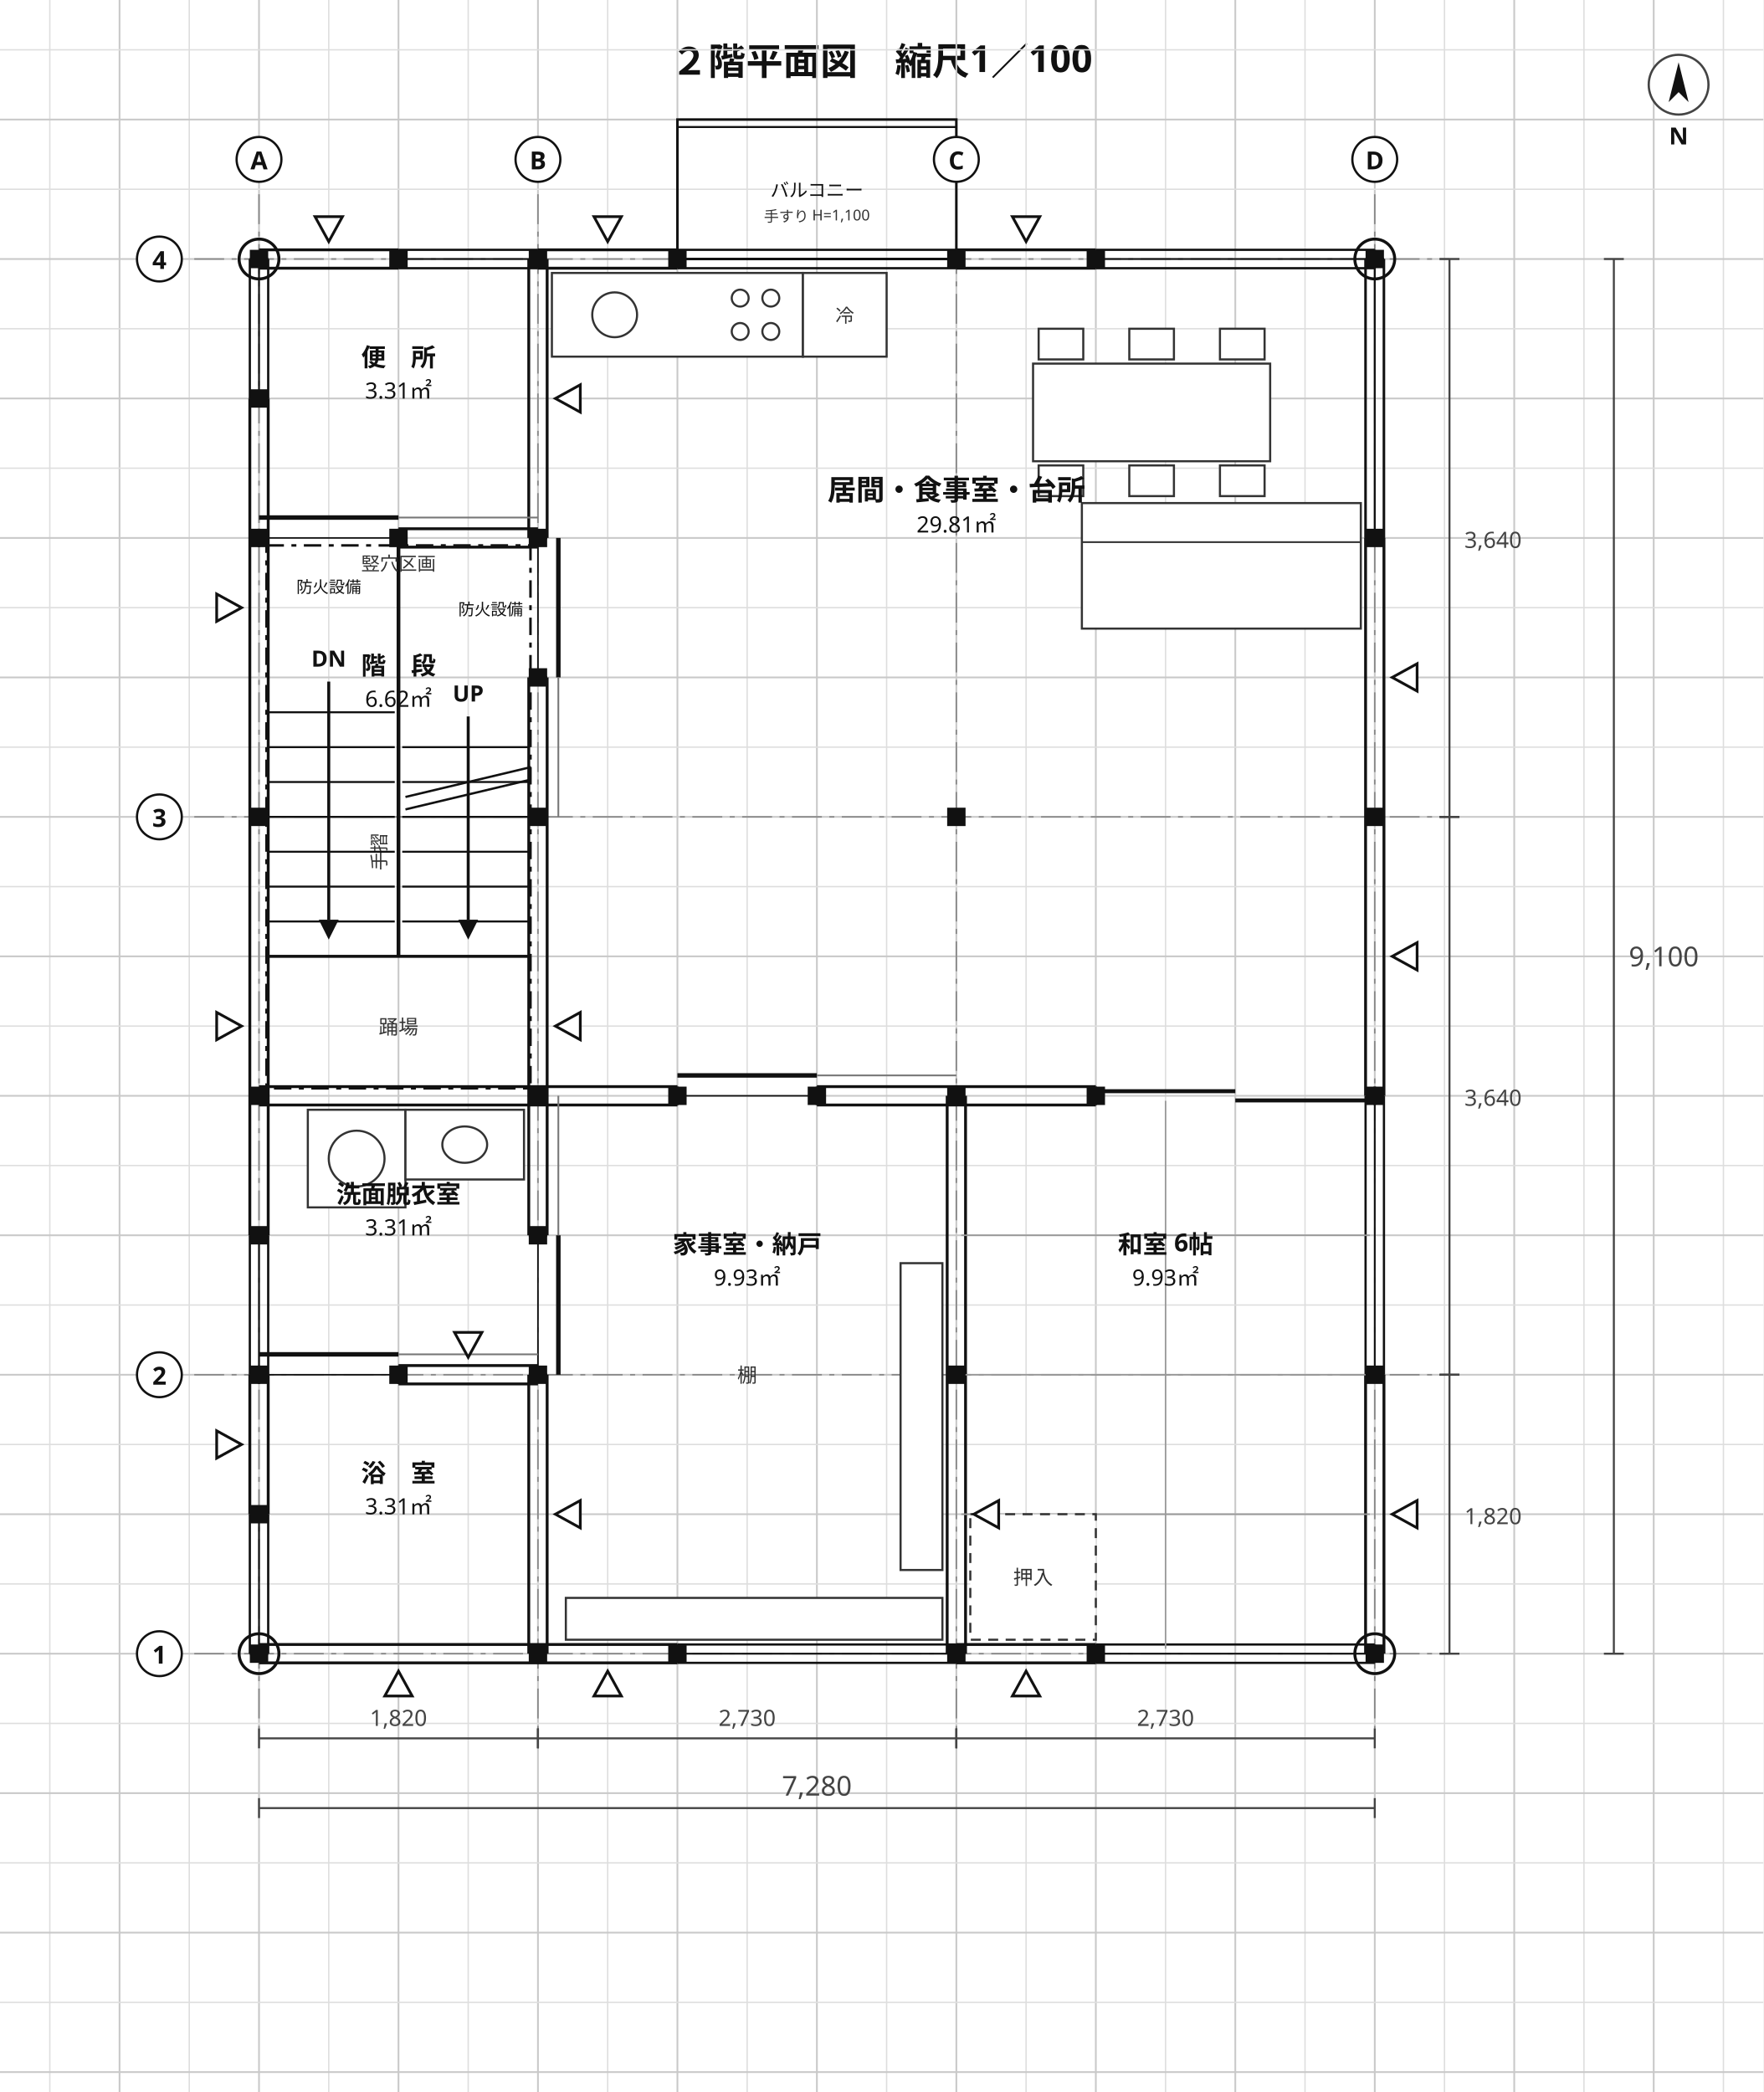
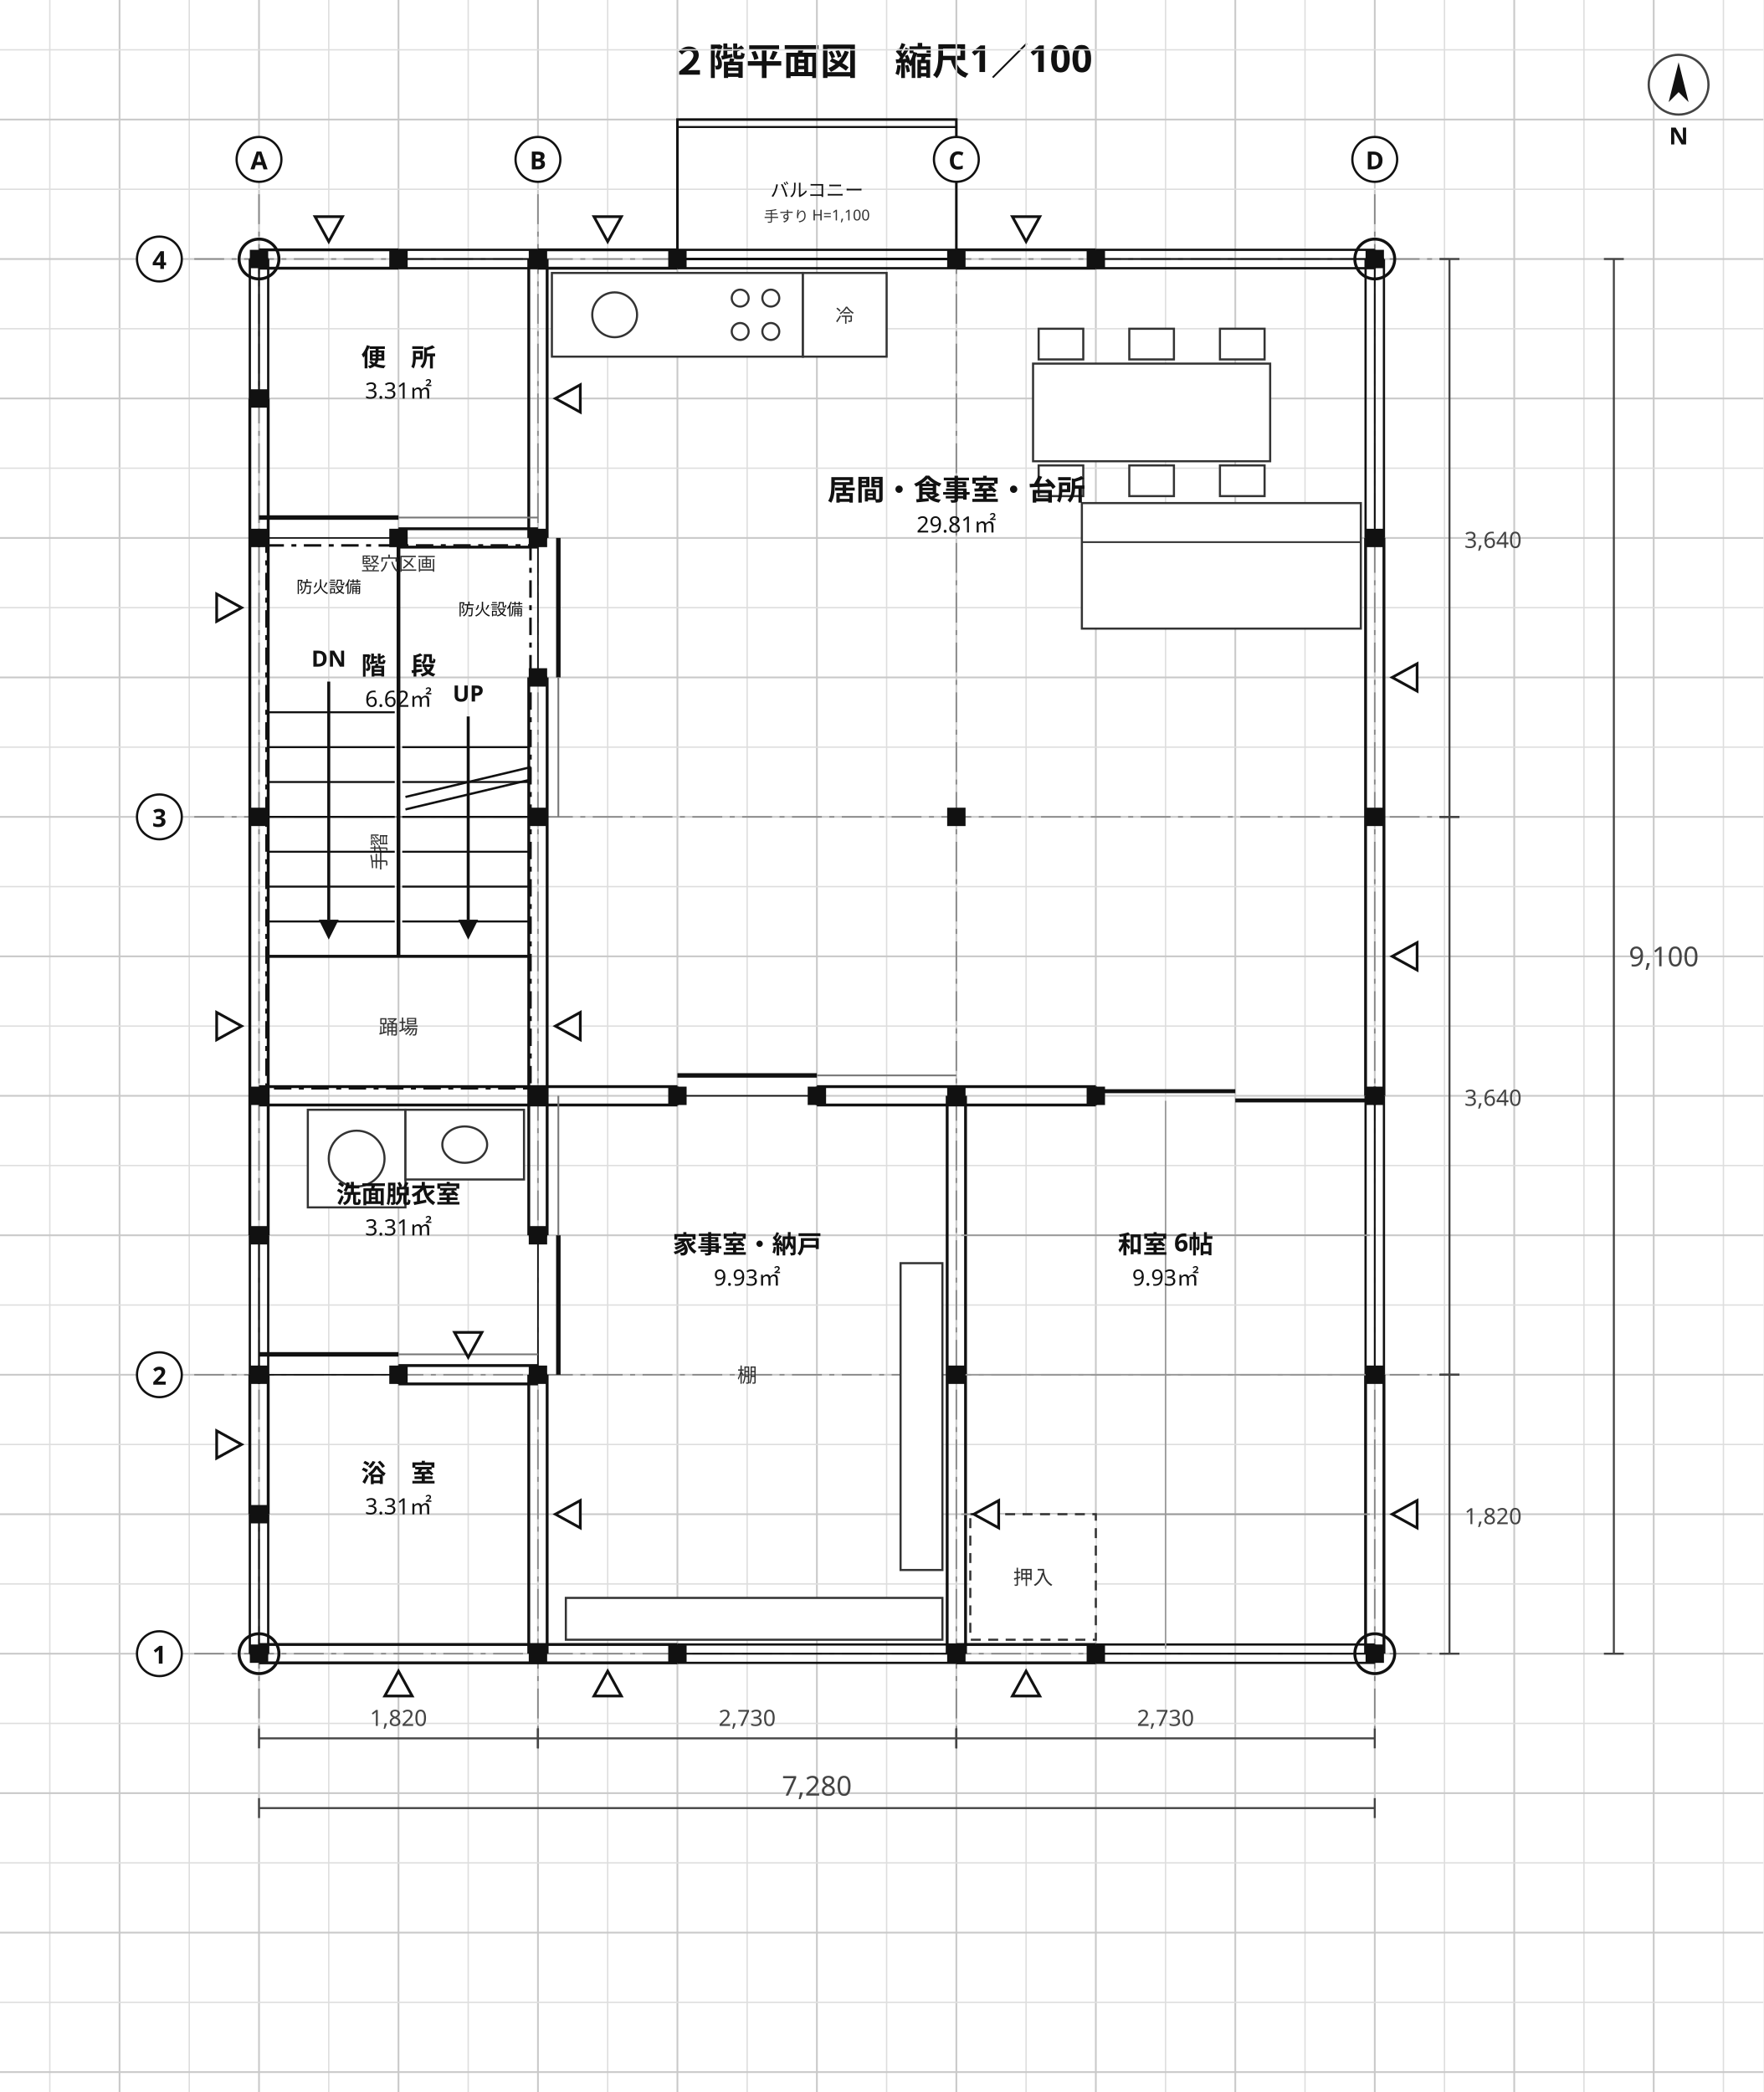
<svg xmlns="http://www.w3.org/2000/svg" viewBox="0 0 708 840" width="708" height="840" font-family="'Hiragino Sans','Hiragino Kaku Gothic ProN','Noto Sans JP','Yu Gothic',Meiryo,'IPAGothic',sans-serif">
  <rect width="708" height="840" fill="#ffffff" />
  <text x="354" y="30" font-size="15" text-anchor="middle" fill="#111" font-weight="700" font-family="'Hiragino Sans','Hiragino Kaku Gothic ProN','Noto Sans JP','Yu Gothic',Meiryo,'IPAGothic',sans-serif">２階平面図　縮尺1／100</text>
  <line x1="20" y1="0" x2="20" y2="840" stroke="#dedede" stroke-width="0.55" />
  <line x1="48" y1="0" x2="48" y2="840" stroke="#c9c9c9" stroke-width="0.7" />
  <line x1="76" y1="0" x2="76" y2="840" stroke="#dedede" stroke-width="0.55" />
  <line x1="104" y1="0" x2="104" y2="840" stroke="#c9c9c9" stroke-width="0.7" />
  <line x1="132" y1="0" x2="132" y2="840" stroke="#dedede" stroke-width="0.55" />
  <line x1="160" y1="0" x2="160" y2="840" stroke="#c9c9c9" stroke-width="0.7" />
  <line x1="188" y1="0" x2="188" y2="840" stroke="#dedede" stroke-width="0.55" />
  <line x1="216" y1="0" x2="216" y2="840" stroke="#c9c9c9" stroke-width="0.7" />
  <line x1="244" y1="0" x2="244" y2="840" stroke="#dedede" stroke-width="0.55" />
  <line x1="272" y1="0" x2="272" y2="840" stroke="#c9c9c9" stroke-width="0.7" />
  <line x1="300" y1="0" x2="300" y2="840" stroke="#dedede" stroke-width="0.55" />
  <line x1="328" y1="0" x2="328" y2="840" stroke="#c9c9c9" stroke-width="0.7" />
  <line x1="356" y1="0" x2="356" y2="840" stroke="#dedede" stroke-width="0.55" />
  <line x1="384" y1="0" x2="384" y2="840" stroke="#c9c9c9" stroke-width="0.7" />
  <line x1="412" y1="0" x2="412" y2="840" stroke="#dedede" stroke-width="0.55" />
  <line x1="440" y1="0" x2="440" y2="840" stroke="#c9c9c9" stroke-width="0.7" />
  <line x1="468" y1="0" x2="468" y2="840" stroke="#dedede" stroke-width="0.55" />
  <line x1="496" y1="0" x2="496" y2="840" stroke="#c9c9c9" stroke-width="0.7" />
  <line x1="524" y1="0" x2="524" y2="840" stroke="#dedede" stroke-width="0.55" />
  <line x1="552" y1="0" x2="552" y2="840" stroke="#c9c9c9" stroke-width="0.7" />
  <line x1="580" y1="0" x2="580" y2="840" stroke="#dedede" stroke-width="0.55" />
  <line x1="608" y1="0" x2="608" y2="840" stroke="#c9c9c9" stroke-width="0.7" />
  <line x1="636" y1="0" x2="636" y2="840" stroke="#dedede" stroke-width="0.55" />
  <line x1="664" y1="0" x2="664" y2="840" stroke="#c9c9c9" stroke-width="0.7" />
  <line x1="692" y1="0" x2="692" y2="840" stroke="#dedede" stroke-width="0.55" />
  <line x1="0" y1="20" x2="708" y2="20" stroke="#dedede" stroke-width="0.55" />
  <line x1="0" y1="48" x2="708" y2="48" stroke="#c9c9c9" stroke-width="0.7" />
  <line x1="0" y1="76" x2="708" y2="76" stroke="#dedede" stroke-width="0.55" />
  <line x1="0" y1="104" x2="708" y2="104" stroke="#c9c9c9" stroke-width="0.7" />
  <line x1="0" y1="132" x2="708" y2="132" stroke="#dedede" stroke-width="0.55" />
  <line x1="0" y1="160" x2="708" y2="160" stroke="#c9c9c9" stroke-width="0.7" />
  <line x1="0" y1="188" x2="708" y2="188" stroke="#dedede" stroke-width="0.55" />
  <line x1="0" y1="216" x2="708" y2="216" stroke="#c9c9c9" stroke-width="0.7" />
  <line x1="0" y1="244" x2="708" y2="244" stroke="#dedede" stroke-width="0.55" />
  <line x1="0" y1="272" x2="708" y2="272" stroke="#c9c9c9" stroke-width="0.7" />
  <line x1="0" y1="300" x2="708" y2="300" stroke="#dedede" stroke-width="0.55" />
  <line x1="0" y1="328" x2="708" y2="328" stroke="#c9c9c9" stroke-width="0.7" />
  <line x1="0" y1="356" x2="708" y2="356" stroke="#dedede" stroke-width="0.55" />
  <line x1="0" y1="384" x2="708" y2="384" stroke="#c9c9c9" stroke-width="0.7" />
  <line x1="0" y1="412" x2="708" y2="412" stroke="#dedede" stroke-width="0.55" />
  <line x1="0" y1="440" x2="708" y2="440" stroke="#c9c9c9" stroke-width="0.7" />
  <line x1="0" y1="468" x2="708" y2="468" stroke="#dedede" stroke-width="0.55" />
  <line x1="0" y1="496" x2="708" y2="496" stroke="#c9c9c9" stroke-width="0.7" />
  <line x1="0" y1="524" x2="708" y2="524" stroke="#dedede" stroke-width="0.55" />
  <line x1="0" y1="552" x2="708" y2="552" stroke="#c9c9c9" stroke-width="0.7" />
  <line x1="0" y1="580" x2="708" y2="580" stroke="#dedede" stroke-width="0.55" />
  <line x1="0" y1="608" x2="708" y2="608" stroke="#c9c9c9" stroke-width="0.7" />
  <line x1="0" y1="636" x2="708" y2="636" stroke="#dedede" stroke-width="0.55" />
  <line x1="0" y1="664" x2="708" y2="664" stroke="#c9c9c9" stroke-width="0.7" />
  <line x1="0" y1="692" x2="708" y2="692" stroke="#dedede" stroke-width="0.55" />
  <line x1="0" y1="720" x2="708" y2="720" stroke="#c9c9c9" stroke-width="0.7" />
  <line x1="0" y1="748" x2="708" y2="748" stroke="#dedede" stroke-width="0.55" />
  <line x1="0" y1="776" x2="708" y2="776" stroke="#c9c9c9" stroke-width="0.7" />
  <line x1="0" y1="804" x2="708" y2="804" stroke="#dedede" stroke-width="0.55" />
  <line x1="0" y1="832" x2="708" y2="832" stroke="#c9c9c9" stroke-width="0.7" />
  <line x1="104" y1="78" x2="104" y2="694" stroke="#888" stroke-width="0.6" stroke-dasharray="12 3 2 3" />
  <line x1="216" y1="78" x2="216" y2="694" stroke="#888" stroke-width="0.6" stroke-dasharray="12 3 2 3" />
  <line x1="384" y1="78" x2="384" y2="694" stroke="#888" stroke-width="0.6" stroke-dasharray="12 3 2 3" />
  <line x1="552" y1="78" x2="552" y2="694" stroke="#888" stroke-width="0.6" stroke-dasharray="12 3 2 3" />
  <line x1="78" y1="664" x2="582" y2="664" stroke="#888" stroke-width="0.6" stroke-dasharray="12 3 2 3" />
  <line x1="78" y1="552" x2="582" y2="552" stroke="#888" stroke-width="0.6" stroke-dasharray="12 3 2 3" />
  <line x1="78" y1="328" x2="582" y2="328" stroke="#888" stroke-width="0.6" stroke-dasharray="12 3 2 3" />
  <line x1="78" y1="104" x2="582" y2="104" stroke="#888" stroke-width="0.6" stroke-dasharray="12 3 2 3" />
  <line x1="100.31" y1="608" x2="100.31" y2="552" stroke="#111" stroke-width="1.15" />
  <line x1="107.69" y1="608" x2="107.69" y2="552" stroke="#111" stroke-width="1.15" />
  <line x1="100.31" y1="496" x2="100.31" y2="160" stroke="#111" stroke-width="1.15" />
  <line x1="107.69" y1="496" x2="107.69" y2="160" stroke="#111" stroke-width="1.15" />
  <line x1="212.31" y1="664" x2="212.31" y2="552" stroke="#111" stroke-width="1.15" />
  <line x1="219.69" y1="664" x2="219.69" y2="552" stroke="#111" stroke-width="1.15" />
  <line x1="212.31" y1="496" x2="212.31" y2="272" stroke="#111" stroke-width="1.15" />
  <line x1="219.69" y1="496" x2="219.69" y2="272" stroke="#111" stroke-width="1.15" />
  <line x1="212.31" y1="216" x2="212.31" y2="104" stroke="#111" stroke-width="1.15" />
  <line x1="219.69" y1="216" x2="219.69" y2="104" stroke="#111" stroke-width="1.15" />
  <line x1="160" y1="212.31" x2="216" y2="212.31" stroke="#111" stroke-width="1.15" />
  <line x1="160" y1="219.69" x2="216" y2="219.69" stroke="#111" stroke-width="1.15" />
  <line x1="104" y1="100.31" x2="160" y2="100.31" stroke="#111" stroke-width="1.15" />
  <line x1="104" y1="107.69" x2="160" y2="107.69" stroke="#111" stroke-width="1.15" />
  <line x1="216" y1="100.31" x2="272" y2="100.31" stroke="#111" stroke-width="1.15" />
  <line x1="216" y1="107.69" x2="272" y2="107.69" stroke="#111" stroke-width="1.15" />
  <line x1="384" y1="100.31" x2="440" y2="100.31" stroke="#111" stroke-width="1.15" />
  <line x1="384" y1="107.69" x2="440" y2="107.69" stroke="#111" stroke-width="1.15" />
  <line x1="104" y1="436.31" x2="272" y2="436.31" stroke="#111" stroke-width="1.15" />
  <line x1="104" y1="443.69" x2="272" y2="443.69" stroke="#111" stroke-width="1.15" />
  <line x1="328" y1="436.31" x2="440" y2="436.31" stroke="#111" stroke-width="1.15" />
  <line x1="328" y1="443.69" x2="440" y2="443.69" stroke="#111" stroke-width="1.15" />
  <line x1="160" y1="548.31" x2="216" y2="548.31" stroke="#111" stroke-width="1.15" />
  <line x1="160" y1="555.69" x2="216" y2="555.69" stroke="#111" stroke-width="1.15" />
  <line x1="104" y1="660.31" x2="272" y2="660.31" stroke="#111" stroke-width="1.15" />
  <line x1="104" y1="667.69" x2="272" y2="667.69" stroke="#111" stroke-width="1.15" />
  <line x1="384" y1="660.31" x2="440" y2="660.31" stroke="#111" stroke-width="1.15" />
  <line x1="384" y1="667.69" x2="440" y2="667.69" stroke="#111" stroke-width="1.15" />
  <line x1="548.31" y1="664" x2="548.31" y2="552" stroke="#111" stroke-width="1.15" />
  <line x1="555.69" y1="664" x2="555.69" y2="552" stroke="#111" stroke-width="1.15" />
  <line x1="548.31" y1="440" x2="548.31" y2="216" stroke="#111" stroke-width="1.15" />
  <line x1="555.69" y1="440" x2="555.69" y2="216" stroke="#111" stroke-width="1.15" />
  <line x1="380.31" y1="664" x2="380.31" y2="440" stroke="#111" stroke-width="1.15" />
  <line x1="387.69" y1="664" x2="387.69" y2="440" stroke="#111" stroke-width="1.15" />
  <line x1="272" y1="100.31" x2="384" y2="100.31" stroke="#111" stroke-width="0.9" />
  <line x1="272" y1="107.69" x2="384" y2="107.69" stroke="#111" stroke-width="0.9" />
  <line x1="272" y1="104" x2="384" y2="104" stroke="#111" stroke-width="0.7" />
  <line x1="272" y1="100.31" x2="272" y2="107.69" stroke="#111" stroke-width="1.0" />
  <line x1="384" y1="100.31" x2="384" y2="107.69" stroke="#111" stroke-width="1.0" />
  <line x1="440" y1="100.31" x2="552" y2="100.31" stroke="#111" stroke-width="0.9" />
  <line x1="440" y1="107.69" x2="552" y2="107.69" stroke="#111" stroke-width="0.9" />
  <line x1="440" y1="104" x2="552" y2="104" stroke="#111" stroke-width="0.7" />
  <line x1="440" y1="100.31" x2="440" y2="107.69" stroke="#111" stroke-width="1.0" />
  <line x1="552" y1="100.31" x2="552" y2="107.69" stroke="#111" stroke-width="1.0" />
  <line x1="160" y1="100.31" x2="216" y2="100.31" stroke="#111" stroke-width="0.9" />
  <line x1="160" y1="107.69" x2="216" y2="107.69" stroke="#111" stroke-width="0.9" />
  <line x1="160" y1="104" x2="216" y2="104" stroke="#111" stroke-width="0.7" />
  <line x1="160" y1="100.31" x2="160" y2="107.69" stroke="#111" stroke-width="1.0" />
  <line x1="216" y1="100.31" x2="216" y2="107.69" stroke="#111" stroke-width="1.0" />
-   <line x1="548.31" y1="216" x2="548.31" y2="104" stroke="#111" stroke-width="0.9" />
-   <line x1="555.69" y1="216" x2="555.69" y2="104" stroke="#111" stroke-width="0.9" />
-   <line x1="552" y1="216" x2="552" y2="104" stroke="#111" stroke-width="0.7" />
-   <line x1="548.31" y1="216" x2="555.69" y2="216" stroke="#111" stroke-width="1.0" />
-   <line x1="548.31" y1="104" x2="555.69" y2="104" stroke="#111" stroke-width="1.0" />
  <line x1="548.31" y1="216" x2="548.31" y2="104" stroke="#111" stroke-width="0.9" />
  <line x1="555.69" y1="216" x2="555.69" y2="104" stroke="#111" stroke-width="0.9" />
  <line x1="552" y1="216" x2="552" y2="104" stroke="#111" stroke-width="0.7" />
  <line x1="548.31" y1="216" x2="555.69" y2="216" stroke="#111" stroke-width="1.0" />
  <line x1="548.31" y1="104" x2="555.69" y2="104" stroke="#111" stroke-width="1.0" />
  <line x1="548.31" y1="552" x2="548.31" y2="440" stroke="#111" stroke-width="0.9" />
  <line x1="555.69" y1="552" x2="555.69" y2="440" stroke="#111" stroke-width="0.9" />
  <line x1="552" y1="552" x2="552" y2="440" stroke="#111" stroke-width="0.7" />
  <line x1="548.31" y1="552" x2="555.69" y2="552" stroke="#111" stroke-width="1.0" />
  <line x1="548.31" y1="440" x2="555.69" y2="440" stroke="#111" stroke-width="1.0" />
  <line x1="272" y1="660.31" x2="384" y2="660.31" stroke="#111" stroke-width="0.9" />
  <line x1="272" y1="667.69" x2="384" y2="667.69" stroke="#111" stroke-width="0.9" />
  <line x1="272" y1="664" x2="384" y2="664" stroke="#111" stroke-width="0.7" />
  <line x1="272" y1="660.31" x2="272" y2="667.69" stroke="#111" stroke-width="1.0" />
  <line x1="384" y1="660.31" x2="384" y2="667.69" stroke="#111" stroke-width="1.0" />
  <line x1="440" y1="660.31" x2="552" y2="660.31" stroke="#111" stroke-width="0.9" />
  <line x1="440" y1="667.69" x2="552" y2="667.69" stroke="#111" stroke-width="0.9" />
  <line x1="440" y1="664" x2="552" y2="664" stroke="#111" stroke-width="0.7" />
  <line x1="440" y1="660.31" x2="440" y2="667.69" stroke="#111" stroke-width="1.0" />
  <line x1="552" y1="660.31" x2="552" y2="667.69" stroke="#111" stroke-width="1.0" />
  <line x1="100.31" y1="160" x2="100.31" y2="104" stroke="#111" stroke-width="0.9" />
  <line x1="107.69" y1="160" x2="107.69" y2="104" stroke="#111" stroke-width="0.9" />
  <line x1="104" y1="160" x2="104" y2="104" stroke="#111" stroke-width="0.7" />
  <line x1="100.31" y1="160" x2="107.69" y2="160" stroke="#111" stroke-width="1.0" />
  <line x1="100.31" y1="104" x2="107.69" y2="104" stroke="#111" stroke-width="1.0" />
  <line x1="100.31" y1="552" x2="100.31" y2="496" stroke="#111" stroke-width="0.9" />
  <line x1="107.69" y1="552" x2="107.69" y2="496" stroke="#111" stroke-width="0.9" />
  <line x1="104" y1="552" x2="104" y2="496" stroke="#111" stroke-width="0.7" />
  <line x1="100.31" y1="552" x2="107.69" y2="552" stroke="#111" stroke-width="1.0" />
  <line x1="100.31" y1="496" x2="107.69" y2="496" stroke="#111" stroke-width="1.0" />
  <line x1="100.31" y1="664" x2="100.31" y2="608" stroke="#111" stroke-width="0.9" />
  <line x1="107.69" y1="664" x2="107.69" y2="608" stroke="#111" stroke-width="0.9" />
  <line x1="104" y1="664" x2="104" y2="608" stroke="#111" stroke-width="0.7" />
  <line x1="100.31" y1="664" x2="107.69" y2="664" stroke="#111" stroke-width="1.0" />
  <line x1="100.31" y1="608" x2="107.69" y2="608" stroke="#111" stroke-width="1.0" />
  <line x1="104" y1="212.31" x2="104" y2="219.69" stroke="#111" stroke-width="1.0" />
  <line x1="160" y1="212.31" x2="160" y2="219.69" stroke="#111" stroke-width="1.0" />
  <line x1="104" y1="216" x2="160" y2="216" stroke="#111" stroke-width="0.6" />
  <line x1="104" y1="207.81" x2="160" y2="207.81" stroke="#111" stroke-width="1.8" />
  <line x1="160" y1="207.81" x2="216" y2="207.81" stroke="#777" stroke-width="0.7" />
  <text x="132" y="238" font-size="6.5" text-anchor="middle" fill="#111" font-weight="400" font-family="'Hiragino Sans','Hiragino Kaku Gothic ProN','Noto Sans JP','Yu Gothic',Meiryo,'IPAGothic',sans-serif">防火設備</text>
  <line x1="212.31" y1="272" x2="219.69" y2="272" stroke="#111" stroke-width="1.0" />
  <line x1="212.31" y1="216" x2="219.69" y2="216" stroke="#111" stroke-width="1.0" />
  <line x1="216" y1="272" x2="216" y2="216" stroke="#111" stroke-width="0.6" />
  <line x1="224.19" y1="272" x2="224.19" y2="216" stroke="#111" stroke-width="1.8" />
  <line x1="224.19" y1="328" x2="224.19" y2="272" stroke="#777" stroke-width="0.7" />
  <text x="210" y="247" font-size="6.5" text-anchor="end" fill="#111" font-weight="400" font-family="'Hiragino Sans','Hiragino Kaku Gothic ProN','Noto Sans JP','Yu Gothic',Meiryo,'IPAGothic',sans-serif">防火設備</text>
  <line x1="212.31" y1="552" x2="219.69" y2="552" stroke="#111" stroke-width="1.0" />
  <line x1="212.31" y1="496" x2="219.69" y2="496" stroke="#111" stroke-width="1.0" />
  <line x1="216" y1="552" x2="216" y2="496" stroke="#111" stroke-width="0.6" />
  <line x1="224.19" y1="552" x2="224.19" y2="496" stroke="#111" stroke-width="1.8" />
  <line x1="224.19" y1="496" x2="224.19" y2="440" stroke="#777" stroke-width="0.7" />
  <line x1="272" y1="436.31" x2="272" y2="443.69" stroke="#111" stroke-width="1.0" />
  <line x1="328" y1="436.31" x2="328" y2="443.69" stroke="#111" stroke-width="1.0" />
  <line x1="272" y1="440" x2="328" y2="440" stroke="#111" stroke-width="0.6" />
  <line x1="272" y1="431.81" x2="328" y2="431.81" stroke="#111" stroke-width="1.8" />
  <line x1="328" y1="431.81" x2="384" y2="431.81" stroke="#777" stroke-width="0.7" />
  <line x1="440" y1="438.15" x2="496" y2="438.15" stroke="#111" stroke-width="1.6" />
  <line x1="496" y1="441.85" x2="552" y2="441.85" stroke="#111" stroke-width="1.6" />
  <line x1="440" y1="436.31" x2="440" y2="443.69" stroke="#111" stroke-width="1.0" />
  <line x1="552" y1="436.31" x2="552" y2="443.69" stroke="#111" stroke-width="1.0" />
  <line x1="104" y1="548.31" x2="104" y2="555.69" stroke="#111" stroke-width="1.0" />
  <line x1="160" y1="548.31" x2="160" y2="555.69" stroke="#111" stroke-width="1.0" />
  <line x1="104" y1="552" x2="160" y2="552" stroke="#111" stroke-width="0.6" />
  <line x1="104" y1="543.81" x2="160" y2="543.81" stroke="#111" stroke-width="1.8" />
  <line x1="160" y1="543.81" x2="216" y2="543.81" stroke="#777" stroke-width="0.7" />
  <rect x="272" y="48" width="112" height="56" fill="none" stroke="#111" stroke-width="1.0" />
  <line x1="272" y1="51" x2="384" y2="51" stroke="#111" stroke-width="0.8" />
  <text x="328" y="79" font-size="7.5" text-anchor="middle" fill="#111" font-weight="400" font-family="'Hiragino Sans','Hiragino Kaku Gothic ProN','Noto Sans JP','Yu Gothic',Meiryo,'IPAGothic',sans-serif">バルコニー</text>
  <text x="328" y="89" font-size="6" text-anchor="middle" fill="#333" font-weight="400" font-family="'Hiragino Sans','Hiragino Kaku Gothic ProN','Noto Sans JP','Yu Gothic',Meiryo,'IPAGothic',sans-serif">手すり H=1,100</text>
  <rect x="123.6" y="445.6" width="39.2" height="39.2" fill="#fff" stroke="#333" stroke-width="0.85" />
  <ellipse cx="143.2" cy="465.2" rx="11.2" ry="11.2" fill="#fff" stroke="#333" stroke-width="0.85" />
  <rect x="162.8" y="445.6" width="47.6" height="28" fill="#fff" stroke="#333" stroke-width="0.85" />
  <ellipse cx="186.6" cy="459.6" rx="9.0" ry="7.3" fill="#fff" stroke="#333" stroke-width="0.85" />
  <rect x="221.6" y="109.6" width="100.8" height="33.6" fill="#fff" stroke="#333" stroke-width="0.85" />
  <ellipse cx="246.8" cy="126.4" rx="9.0" ry="9.0" fill="#fff" stroke="#333" stroke-width="0.85" />
  <ellipse cx="297.2" cy="133.1" rx="3.4" ry="3.4" fill="#fff" stroke="#333" stroke-width="0.85" />
  <ellipse cx="297.2" cy="119.7" rx="3.4" ry="3.4" fill="#fff" stroke="#333" stroke-width="0.85" />
  <ellipse cx="309.5" cy="133.1" rx="3.4" ry="3.4" fill="#fff" stroke="#333" stroke-width="0.85" />
  <ellipse cx="309.5" cy="119.7" rx="3.4" ry="3.4" fill="#fff" stroke="#333" stroke-width="0.85" />
  <rect x="322.4" y="109.6" width="33.6" height="33.6" fill="#fff" stroke="#333" stroke-width="0.85" />
  <text x="339.2" y="129.4" font-size="7.5" text-anchor="middle" fill="#333" font-weight="400" font-family="'Hiragino Sans','Hiragino Kaku Gothic ProN','Noto Sans JP','Yu Gothic',Meiryo,'IPAGothic',sans-serif">冷</text>
  <rect x="414.8" y="146" width="95.2" height="39.2" fill="#fff" stroke="#333" stroke-width="0.85" />
  <rect x="417.04" y="186.88" width="17.92" height="12.32" fill="#fff" stroke="#333" stroke-width="0.85" />
  <rect x="417.04" y="132" width="17.92" height="12.32" fill="#fff" stroke="#333" stroke-width="0.85" />
  <rect x="453.44" y="186.88" width="17.92" height="12.32" fill="#fff" stroke="#333" stroke-width="0.85" />
  <rect x="453.44" y="132" width="17.92" height="12.32" fill="#fff" stroke="#333" stroke-width="0.85" />
  <rect x="489.84" y="186.88" width="17.92" height="12.32" fill="#fff" stroke="#333" stroke-width="0.85" />
  <rect x="489.84" y="132" width="17.92" height="12.32" fill="#fff" stroke="#333" stroke-width="0.85" />
  <rect x="434.4" y="202" width="112" height="50.4" fill="#fff" stroke="#333" stroke-width="0.85" />
  <line x1="434.4" y1="217.68" x2="546.4" y2="217.68" stroke="#333" stroke-width="0.7" />
  <line x1="386" y1="608" x2="550" y2="608" stroke="#999" stroke-width="0.6" />
  <line x1="386" y1="552" x2="550" y2="552" stroke="#999" stroke-width="0.6" />
  <line x1="386" y1="496" x2="550" y2="496" stroke="#999" stroke-width="0.6" />
  <line x1="468" y1="662" x2="468" y2="442" stroke="#999" stroke-width="0.6" />
  <rect x="389.6" y="608" width="50.4" height="50.4" fill="#fff" stroke="#333" stroke-width="0.85" stroke-dasharray="4 3" />
  <text x="414.8" y="636.2" font-size="8" text-anchor="middle" fill="#333" font-weight="400" font-family="'Hiragino Sans','Hiragino Kaku Gothic ProN','Noto Sans JP','Yu Gothic',Meiryo,'IPAGothic',sans-serif">押入</text>
  <rect x="227.2" y="641.6" width="151.2" height="16.8" fill="#fff" stroke="#333" stroke-width="0.85" />
  <rect x="361.6" y="507.2" width="16.8" height="123.2" fill="#fff" stroke="#333" stroke-width="0.85" />
  <text x="300" y="555" font-size="8" text-anchor="middle" fill="#333" font-weight="400" font-family="'Hiragino Sans','Hiragino Kaku Gothic ProN','Noto Sans JP','Yu Gothic',Meiryo,'IPAGothic',sans-serif">棚</text>
  <line x1="107.69" y1="384" x2="212.31" y2="384" stroke="#111" stroke-width="1.2" />
  <text x="160" y="415.2" font-size="8" text-anchor="middle" fill="#333" font-weight="400" font-family="'Hiragino Sans','Hiragino Kaku Gothic ProN','Noto Sans JP','Yu Gothic',Meiryo,'IPAGothic',sans-serif">踊場</text>
  <line x1="160" y1="216" x2="160" y2="384" stroke="#111" stroke-width="1.5" />
  <g transform="translate(155,342) rotate(-90)">
    <text x="0" y="0" font-size="7.5" text-anchor="middle" fill="#333" font-weight="400" font-family="'Hiragino Sans','Hiragino Kaku Gothic ProN','Noto Sans JP','Yu Gothic',Meiryo,'IPAGothic',sans-serif">手摺</text>
  </g>
  <line x1="161.5" y1="370" x2="212.31" y2="370" stroke="#111" stroke-width="0.8" />
  <line x1="161.5" y1="356" x2="212.31" y2="356" stroke="#111" stroke-width="0.8" />
  <line x1="161.5" y1="342" x2="212.31" y2="342" stroke="#111" stroke-width="0.8" />
  <line x1="161.5" y1="328" x2="212.31" y2="328" stroke="#111" stroke-width="0.8" />
  <line x1="161.5" y1="314" x2="212.31" y2="314" stroke="#111" stroke-width="0.8" />
  <line x1="161.5" y1="300" x2="212.31" y2="300" stroke="#111" stroke-width="0.8" />
  <line x1="107.69" y1="370" x2="158.5" y2="370" stroke="#111" stroke-width="0.8" />
  <line x1="107.69" y1="356" x2="158.5" y2="356" stroke="#111" stroke-width="0.8" />
  <line x1="107.69" y1="342" x2="158.5" y2="342" stroke="#111" stroke-width="0.8" />
  <line x1="107.69" y1="328" x2="158.5" y2="328" stroke="#111" stroke-width="0.8" />
  <line x1="107.69" y1="314" x2="158.5" y2="314" stroke="#111" stroke-width="0.8" />
  <line x1="107.69" y1="300" x2="158.5" y2="300" stroke="#111" stroke-width="0.8" />
  <line x1="107.69" y1="286" x2="158.5" y2="286" stroke="#111" stroke-width="0.8" />
  <line x1="188" y1="287.68" x2="188" y2="369.28" stroke="#111" stroke-width="1.2" />
  <polygon points="188,377.28 184,369.28 192,369.28" fill="#111" />
  <text x="188" y="281.68" font-size="9" text-anchor="middle" fill="#111" font-weight="700" font-family="'Hiragino Sans','Hiragino Kaku Gothic ProN','Noto Sans JP','Yu Gothic',Meiryo,'IPAGothic',sans-serif">UP</text>
  <line x1="162.8" y1="320" x2="213.2" y2="308" stroke="#111" stroke-width="0.9" />
  <line x1="162.8" y1="325" x2="213.2" y2="313" stroke="#111" stroke-width="0.9" />
  <line x1="132" y1="273.68" x2="132" y2="369.28" stroke="#111" stroke-width="1.2" />
  <polygon points="132,377.28 128,369.28 136,369.28" fill="#111" />
  <text x="132" y="267.68" font-size="9" text-anchor="middle" fill="#111" font-weight="700" font-family="'Hiragino Sans','Hiragino Kaku Gothic ProN','Noto Sans JP','Yu Gothic',Meiryo,'IPAGothic',sans-serif">DN</text>
  <rect x="107" y="219" width="106" height="218" fill="none" stroke="#111" stroke-width="1.0" stroke-dasharray="7 3 2 3" />
  <text x="160" y="229" font-size="7.5" text-anchor="middle" fill="#333" font-weight="400" font-family="'Hiragino Sans','Hiragino Kaku Gothic ProN','Noto Sans JP','Yu Gothic',Meiryo,'IPAGothic',sans-serif">竪穴区画</text>
  <polygon points="97,580 87,574.5 87,585.5" fill="#fff" stroke="#111" stroke-width="1.1" />
  <polygon points="97,412 87,406.5 87,417.5" fill="#fff" stroke="#111" stroke-width="1.1" />
  <polygon points="97,244 87,238.5 87,249.5" fill="#fff" stroke="#111" stroke-width="1.1" />
  <polygon points="223,608 233,602.5 233,613.5" fill="#fff" stroke="#111" stroke-width="1.1" />
  <polygon points="223,412 233,406.5 233,417.5" fill="#fff" stroke="#111" stroke-width="1.1" />
  <polygon points="223,160 233,154.5 233,165.5" fill="#fff" stroke="#111" stroke-width="1.1" />
  <polygon points="391,608 401,602.5 401,613.5" fill="#fff" stroke="#111" stroke-width="1.1" />
  <polygon points="559,608 569,602.5 569,613.5" fill="#fff" stroke="#111" stroke-width="1.1" />
  <polygon points="559,384 569,378.5 569,389.5" fill="#fff" stroke="#111" stroke-width="1.1" />
  <polygon points="559,272 569,266.5 569,277.5" fill="#fff" stroke="#111" stroke-width="1.1" />
  <polygon points="160,671 154.5,681 165.5,681" fill="#fff" stroke="#111" stroke-width="1.1" />
  <polygon points="244,671 238.5,681 249.5,681" fill="#fff" stroke="#111" stroke-width="1.1" />
  <polygon points="412,671 406.5,681 417.5,681" fill="#fff" stroke="#111" stroke-width="1.1" />
  <polygon points="188,545 182.5,535 193.5,535" fill="#fff" stroke="#111" stroke-width="1.1" />
  <polygon points="132,97 126.5,87 137.5,87" fill="#fff" stroke="#111" stroke-width="1.1" />
  <polygon points="244,97 238.5,87 249.5,87" fill="#fff" stroke="#111" stroke-width="1.1" />
  <polygon points="412,97 406.5,87 417.5,87" fill="#fff" stroke="#111" stroke-width="1.1" />
  <rect x="100.31" y="604.31" width="7.38" height="7.38" fill="#111" />
  <rect x="100.31" y="548.31" width="7.38" height="7.38" fill="#111" />
  <rect x="100.31" y="492.31" width="7.38" height="7.38" fill="#111" />
  <rect x="100.31" y="436.31" width="7.38" height="7.38" fill="#111" />
  <rect x="100.31" y="324.31" width="7.38" height="7.38" fill="#111" />
  <rect x="100.31" y="212.31" width="7.38" height="7.38" fill="#111" />
  <rect x="100.31" y="156.31" width="7.38" height="7.38" fill="#111" />
  <rect x="156.31" y="548.31" width="7.38" height="7.38" fill="#111" />
  <rect x="156.31" y="212.31" width="7.38" height="7.38" fill="#111" />
  <rect x="156.31" y="100.31" width="7.38" height="7.38" fill="#111" />
  <rect x="212.31" y="660.31" width="7.38" height="7.38" fill="#111" />
  <rect x="212.31" y="548.31" width="7.38" height="7.38" fill="#111" />
  <rect x="212.31" y="492.31" width="7.38" height="7.38" fill="#111" />
  <rect x="212.31" y="436.31" width="7.38" height="7.38" fill="#111" />
  <rect x="212.31" y="324.31" width="7.38" height="7.38" fill="#111" />
  <rect x="212.31" y="268.31" width="7.38" height="7.38" fill="#111" />
  <rect x="212.31" y="212.31" width="7.38" height="7.38" fill="#111" />
  <rect x="212.31" y="100.31" width="7.38" height="7.38" fill="#111" />
  <rect x="268.31" y="660.31" width="7.38" height="7.38" fill="#111" />
  <rect x="268.31" y="436.31" width="7.38" height="7.38" fill="#111" />
  <rect x="268.31" y="100.31" width="7.38" height="7.38" fill="#111" />
  <rect x="324.31" y="436.31" width="7.38" height="7.38" fill="#111" />
  <rect x="380.31" y="660.31" width="7.38" height="7.38" fill="#111" />
  <rect x="380.31" y="548.31" width="7.38" height="7.38" fill="#111" />
  <rect x="380.31" y="436.31" width="7.38" height="7.38" fill="#111" />
  <rect x="380.31" y="324.31" width="7.38" height="7.38" fill="#111" />
  <rect x="380.31" y="100.31" width="7.38" height="7.38" fill="#111" />
  <rect x="436.31" y="660.31" width="7.38" height="7.38" fill="#111" />
  <rect x="436.31" y="436.31" width="7.38" height="7.38" fill="#111" />
  <rect x="436.31" y="100.31" width="7.38" height="7.38" fill="#111" />
  <rect x="548.31" y="548.31" width="7.38" height="7.38" fill="#111" />
  <rect x="548.31" y="436.31" width="7.38" height="7.38" fill="#111" />
  <rect x="548.31" y="324.31" width="7.38" height="7.38" fill="#111" />
  <rect x="548.31" y="212.31" width="7.38" height="7.38" fill="#111" />
  <rect x="100.31" y="660.31" width="7.38" height="7.38" fill="#111" />
  <circle cx="104" cy="664" r="8" fill="none" stroke="#111" stroke-width="1.2" />
  <rect x="100.31" y="100.31" width="7.38" height="7.38" fill="#111" />
  <circle cx="104" cy="104" r="8" fill="none" stroke="#111" stroke-width="1.2" />
  <rect x="548.31" y="660.31" width="7.38" height="7.38" fill="#111" />
  <circle cx="552" cy="664" r="8" fill="none" stroke="#111" stroke-width="1.2" />
  <rect x="548.31" y="100.31" width="7.38" height="7.38" fill="#111" />
  <circle cx="552" cy="104" r="8" fill="none" stroke="#111" stroke-width="1.2" />
  <text x="160" y="147.04" font-size="10" text-anchor="middle" fill="#111" font-weight="700" font-family="'Hiragino Sans','Hiragino Kaku Gothic ProN','Noto Sans JP','Yu Gothic',Meiryo,'IPAGothic',sans-serif">便　所</text>
  <text x="160" y="160.04" font-size="9" text-anchor="middle" fill="#111" font-weight="400" font-family="'Hiragino Sans','Hiragino Kaku Gothic ProN','Noto Sans JP','Yu Gothic',Meiryo,'IPAGothic',sans-serif">3.31㎡</text>
  <text x="160" y="270.8" font-size="10" text-anchor="middle" fill="#111" font-weight="700" font-family="'Hiragino Sans','Hiragino Kaku Gothic ProN','Noto Sans JP','Yu Gothic',Meiryo,'IPAGothic',sans-serif">階　段</text>
  <text x="160" y="283.8" font-size="9" text-anchor="middle" fill="#111" font-weight="400" font-family="'Hiragino Sans','Hiragino Kaku Gothic ProN','Noto Sans JP','Yu Gothic',Meiryo,'IPAGothic',sans-serif">6.62㎡</text>
  <text x="160" y="483.04" font-size="10" text-anchor="middle" fill="#111" font-weight="700" font-family="'Hiragino Sans','Hiragino Kaku Gothic ProN','Noto Sans JP','Yu Gothic',Meiryo,'IPAGothic',sans-serif">洗面脱衣室</text>
  <text x="160" y="496.04" font-size="9" text-anchor="middle" fill="#111" font-weight="400" font-family="'Hiragino Sans','Hiragino Kaku Gothic ProN','Noto Sans JP','Yu Gothic',Meiryo,'IPAGothic',sans-serif">3.31㎡</text>
  <text x="160" y="595.04" font-size="10" text-anchor="middle" fill="#111" font-weight="700" font-family="'Hiragino Sans','Hiragino Kaku Gothic ProN','Noto Sans JP','Yu Gothic',Meiryo,'IPAGothic',sans-serif">浴　室</text>
  <text x="160" y="608.04" font-size="9" text-anchor="middle" fill="#111" font-weight="400" font-family="'Hiragino Sans','Hiragino Kaku Gothic ProN','Noto Sans JP','Yu Gothic',Meiryo,'IPAGothic',sans-serif">3.31㎡</text>
  <text x="384" y="200.8" font-size="11.5" text-anchor="middle" fill="#111" font-weight="700" font-family="'Hiragino Sans','Hiragino Kaku Gothic ProN','Noto Sans JP','Yu Gothic',Meiryo,'IPAGothic',sans-serif">居間・食事室・台所</text>
  <text x="384" y="213.8" font-size="9" text-anchor="middle" fill="#111" font-weight="400" font-family="'Hiragino Sans','Hiragino Kaku Gothic ProN','Noto Sans JP','Yu Gothic',Meiryo,'IPAGothic',sans-serif">29.81㎡</text>
  <text x="468" y="503.2" font-size="10" text-anchor="middle" fill="#111" font-weight="700" font-family="'Hiragino Sans','Hiragino Kaku Gothic ProN','Noto Sans JP','Yu Gothic',Meiryo,'IPAGothic',sans-serif">和室 6帖</text>
  <text x="468" y="516.2" font-size="9" text-anchor="middle" fill="#111" font-weight="400" font-family="'Hiragino Sans','Hiragino Kaku Gothic ProN','Noto Sans JP','Yu Gothic',Meiryo,'IPAGothic',sans-serif">9.93㎡</text>
  <text x="300" y="503.2" font-size="10" text-anchor="middle" fill="#111" font-weight="700" font-family="'Hiragino Sans','Hiragino Kaku Gothic ProN','Noto Sans JP','Yu Gothic',Meiryo,'IPAGothic',sans-serif">家事室・納戸</text>
  <text x="300" y="516.2" font-size="9" text-anchor="middle" fill="#111" font-weight="400" font-family="'Hiragino Sans','Hiragino Kaku Gothic ProN','Noto Sans JP','Yu Gothic',Meiryo,'IPAGothic',sans-serif">9.93㎡</text>
  <circle cx="104" cy="64" r="9" fill="#fff" stroke="#111" stroke-width="0.9" />
  <text x="104" y="68" font-size="10" text-anchor="middle" fill="#111" font-weight="700" font-family="'Hiragino Sans','Hiragino Kaku Gothic ProN','Noto Sans JP','Yu Gothic',Meiryo,'IPAGothic',sans-serif">A</text>
  <circle cx="216" cy="64" r="9" fill="#fff" stroke="#111" stroke-width="0.9" />
  <text x="216" y="68" font-size="10" text-anchor="middle" fill="#111" font-weight="700" font-family="'Hiragino Sans','Hiragino Kaku Gothic ProN','Noto Sans JP','Yu Gothic',Meiryo,'IPAGothic',sans-serif">B</text>
  <circle cx="384" cy="64" r="9" fill="#fff" stroke="#111" stroke-width="0.9" />
  <text x="384" y="68" font-size="10" text-anchor="middle" fill="#111" font-weight="700" font-family="'Hiragino Sans','Hiragino Kaku Gothic ProN','Noto Sans JP','Yu Gothic',Meiryo,'IPAGothic',sans-serif">C</text>
  <circle cx="552" cy="64" r="9" fill="#fff" stroke="#111" stroke-width="0.9" />
  <text x="552" y="68" font-size="10" text-anchor="middle" fill="#111" font-weight="700" font-family="'Hiragino Sans','Hiragino Kaku Gothic ProN','Noto Sans JP','Yu Gothic',Meiryo,'IPAGothic',sans-serif">D</text>
  <circle cx="64" cy="664" r="9" fill="#fff" stroke="#111" stroke-width="0.9" />
  <text x="64" y="668" font-size="10" text-anchor="middle" fill="#111" font-weight="700" font-family="'Hiragino Sans','Hiragino Kaku Gothic ProN','Noto Sans JP','Yu Gothic',Meiryo,'IPAGothic',sans-serif">1</text>
  <circle cx="64" cy="552" r="9" fill="#fff" stroke="#111" stroke-width="0.9" />
  <text x="64" y="556" font-size="10" text-anchor="middle" fill="#111" font-weight="700" font-family="'Hiragino Sans','Hiragino Kaku Gothic ProN','Noto Sans JP','Yu Gothic',Meiryo,'IPAGothic',sans-serif">2</text>
  <circle cx="64" cy="328" r="9" fill="#fff" stroke="#111" stroke-width="0.9" />
  <text x="64" y="332" font-size="10" text-anchor="middle" fill="#111" font-weight="700" font-family="'Hiragino Sans','Hiragino Kaku Gothic ProN','Noto Sans JP','Yu Gothic',Meiryo,'IPAGothic',sans-serif">3</text>
  <circle cx="64" cy="104" r="9" fill="#fff" stroke="#111" stroke-width="0.9" />
  <text x="64" y="108" font-size="10" text-anchor="middle" fill="#111" font-weight="700" font-family="'Hiragino Sans','Hiragino Kaku Gothic ProN','Noto Sans JP','Yu Gothic',Meiryo,'IPAGothic',sans-serif">4</text>
  <line x1="104" y1="698" x2="216" y2="698" stroke="#444" stroke-width="0.8" />
  <line x1="104" y1="694" x2="104" y2="702" stroke="#444" stroke-width="0.8" />
  <line x1="216" y1="694" x2="216" y2="702" stroke="#444" stroke-width="0.8" />
  <text x="160" y="693" font-size="9" text-anchor="middle" fill="#444" font-weight="400" font-family="'Hiragino Sans','Hiragino Kaku Gothic ProN','Noto Sans JP','Yu Gothic',Meiryo,'IPAGothic',sans-serif">1,820</text>
  <line x1="216" y1="698" x2="384" y2="698" stroke="#444" stroke-width="0.8" />
  <line x1="216" y1="694" x2="216" y2="702" stroke="#444" stroke-width="0.8" />
  <line x1="384" y1="694" x2="384" y2="702" stroke="#444" stroke-width="0.8" />
  <text x="300" y="693" font-size="9" text-anchor="middle" fill="#444" font-weight="400" font-family="'Hiragino Sans','Hiragino Kaku Gothic ProN','Noto Sans JP','Yu Gothic',Meiryo,'IPAGothic',sans-serif">2,730</text>
  <line x1="384" y1="698" x2="552" y2="698" stroke="#444" stroke-width="0.8" />
  <line x1="384" y1="694" x2="384" y2="702" stroke="#444" stroke-width="0.8" />
  <line x1="552" y1="694" x2="552" y2="702" stroke="#444" stroke-width="0.8" />
  <text x="468" y="693" font-size="9" text-anchor="middle" fill="#444" font-weight="400" font-family="'Hiragino Sans','Hiragino Kaku Gothic ProN','Noto Sans JP','Yu Gothic',Meiryo,'IPAGothic',sans-serif">2,730</text>
  <line x1="104" y1="726" x2="552" y2="726" stroke="#444" stroke-width="0.8" />
  <line x1="104" y1="722" x2="104" y2="730" stroke="#444" stroke-width="0.8" />
  <line x1="552" y1="722" x2="552" y2="730" stroke="#444" stroke-width="0.8" />
  <text x="328" y="721" font-size="11" text-anchor="middle" fill="#444" font-weight="400" font-family="'Hiragino Sans','Hiragino Kaku Gothic ProN','Noto Sans JP','Yu Gothic',Meiryo,'IPAGothic',sans-serif">7,280</text>
  <line x1="582" y1="664" x2="582" y2="552" stroke="#444" stroke-width="0.8" />
  <line x1="578" y1="664" x2="586" y2="664" stroke="#444" stroke-width="0.8" />
  <line x1="578" y1="552" x2="586" y2="552" stroke="#444" stroke-width="0.8" />
  <text x="588" y="612" font-size="9" text-anchor="start" fill="#444" font-weight="400" font-family="'Hiragino Sans','Hiragino Kaku Gothic ProN','Noto Sans JP','Yu Gothic',Meiryo,'IPAGothic',sans-serif">1,820</text>
  <line x1="582" y1="552" x2="582" y2="328" stroke="#444" stroke-width="0.8" />
  <line x1="578" y1="552" x2="586" y2="552" stroke="#444" stroke-width="0.8" />
  <line x1="578" y1="328" x2="586" y2="328" stroke="#444" stroke-width="0.8" />
  <text x="588" y="444" font-size="9" text-anchor="start" fill="#444" font-weight="400" font-family="'Hiragino Sans','Hiragino Kaku Gothic ProN','Noto Sans JP','Yu Gothic',Meiryo,'IPAGothic',sans-serif">3,640</text>
  <line x1="582" y1="328" x2="582" y2="104" stroke="#444" stroke-width="0.8" />
  <line x1="578" y1="328" x2="586" y2="328" stroke="#444" stroke-width="0.8" />
  <line x1="578" y1="104" x2="586" y2="104" stroke="#444" stroke-width="0.8" />
  <text x="588" y="220" font-size="9" text-anchor="start" fill="#444" font-weight="400" font-family="'Hiragino Sans','Hiragino Kaku Gothic ProN','Noto Sans JP','Yu Gothic',Meiryo,'IPAGothic',sans-serif">3,640</text>
  <line x1="648" y1="664" x2="648" y2="104" stroke="#444" stroke-width="0.8" />
  <line x1="644" y1="664" x2="652" y2="664" stroke="#444" stroke-width="0.8" />
  <line x1="644" y1="104" x2="652" y2="104" stroke="#444" stroke-width="0.8" />
  <text x="654" y="388" font-size="11" text-anchor="start" fill="#444" font-weight="400" font-family="'Hiragino Sans','Hiragino Kaku Gothic ProN','Noto Sans JP','Yu Gothic',Meiryo,'IPAGothic',sans-serif">9,100</text>
  <circle cx="674" cy="34" r="12" fill="#fff" stroke="#444" stroke-width="0.9" />
  <polygon points="674,25 670,41 674,37 678,41" fill="#111" />
  <text x="674" y="58" font-size="9.5" text-anchor="middle" fill="#111" font-weight="700" font-family="'Hiragino Sans','Hiragino Kaku Gothic ProN','Noto Sans JP','Yu Gothic',Meiryo,'IPAGothic',sans-serif">N</text>
</svg>
